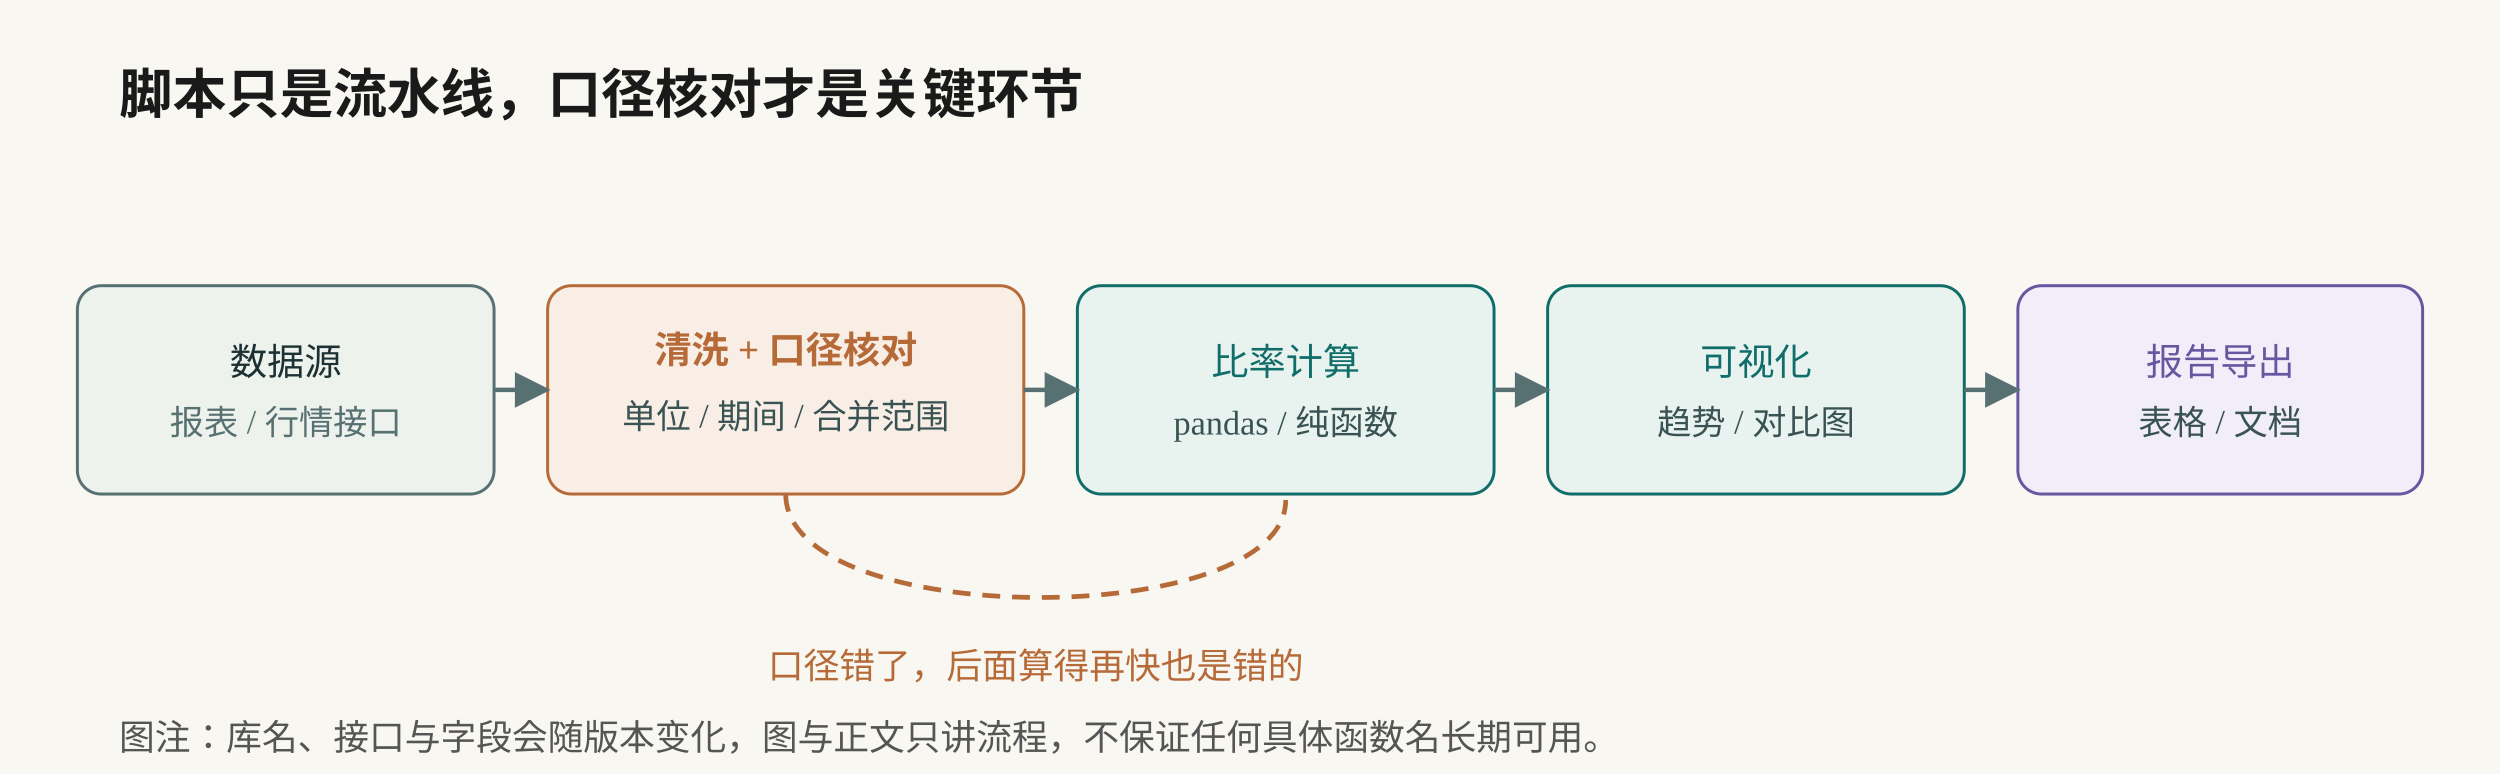
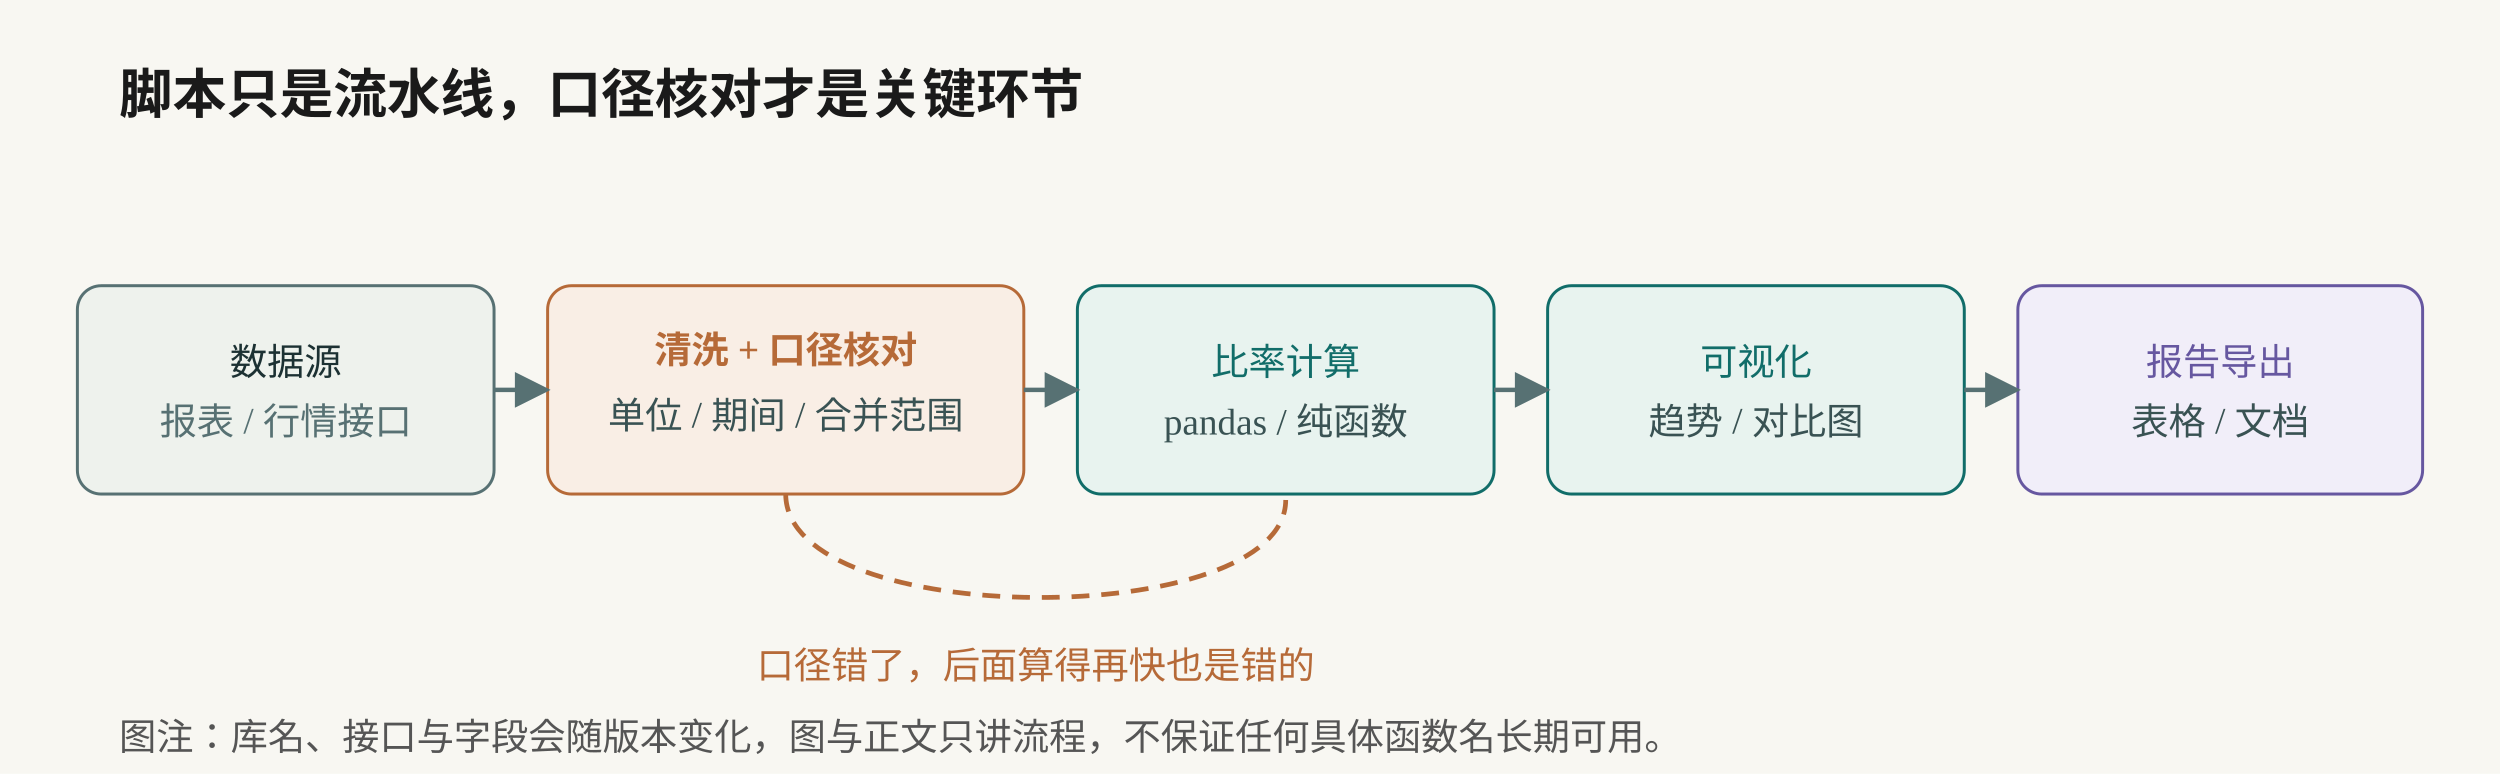
<svg xmlns="http://www.w3.org/2000/svg" viewBox="0 0 840 260" role="img" aria-labelledby="t24p d24p">
  <rect x="0" y="0" width="840" height="260" fill="#f8f7f2" />
  <text x="40" y="38" font-size="18" font-weight="700" fill="#1a1a1a">脚本只是流水线，口径核对才是关键环节</text>
  <g font-size="12.5" text-anchor="middle">
    <rect x="26" y="96" width="140" height="70" rx="8" fill="#eef2ed" stroke="#577173" />
    <text x="96" y="126" fill="#1c3133">数据源</text>
-     <text x="96" y="146" font-size="11.5" fill="#577173">报表 / 行情接口</text>
+     <text x="96" y="146" font-size="12.5" fill="#577173">报表 / 行情接口</text>
    <rect x="184" y="96" width="160" height="70" rx="8" fill="#f9eee5" stroke="#b66a38" />
    <text x="264" y="122" fill="#b66a38" font-weight="700">清洗 + 口径核对</text>
-     <text x="264" y="144" font-size="11.5" fill="#395253">单位 / 期间 / 合并范围</text>
+     <text x="264" y="144" font-size="12.5" fill="#395253">单位 / 期间 / 合并范围</text>
    <rect x="362" y="96" width="140" height="70" rx="8" fill="#e8f3ef" stroke="#116d69" />
    <text x="432" y="126" fill="#116d69">比率计算</text>
-     <text x="432" y="146" font-size="11.5" fill="#395253">pandas / 纯函数</text>
+     <text x="432" y="146" font-size="12.5" fill="#395253">pandas / 纯函数</text>
    <rect x="520" y="96" width="140" height="70" rx="8" fill="#e8f3ef" stroke="#116d69" />
    <text x="590" y="126" fill="#116d69">可视化</text>
-     <text x="590" y="146" font-size="11.5" fill="#395253">趋势 / 对比图</text>
+     <text x="590" y="146" font-size="12.5" fill="#395253">趋势 / 对比图</text>
    <rect x="678" y="96" width="136" height="70" rx="8" fill="#f1eef9" stroke="#6657a0" />
    <text x="746" y="126" fill="#6657a0">报告导出</text>
-     <text x="746" y="146" font-size="11.5" fill="#395253">表格 / 文档</text>
+     <text x="746" y="146" font-size="12.5" fill="#395253">表格 / 文档</text>
  </g>
  <g stroke="#577173" stroke-width="1.5" marker-end="url(#a24)">
    <line x1="166" y1="131" x2="182" y2="131" />
    <line x1="344" y1="131" x2="360" y2="131" />
    <line x1="502" y1="131" x2="518" y2="131" />
    <line x1="660" y1="131" x2="676" y2="131" />
  </g>
  <defs>
    <marker id="a24" markerWidth="8" markerHeight="8" refX="6" refY="4" orient="auto">
      <path d="M0,0 L8,4 L0,8 z" fill="#577173" />
    </marker>
  </defs>
  <path d="M264,166 C264,212 432,212 432,168" fill="none" stroke="#b66a38" stroke-width="1.6" stroke-dasharray="6 4" />
-   <text x="348" y="228" font-size="12" fill="#b66a38" text-anchor="middle">口径错了，后面算得再快也是错的</text>
-   <text x="40" y="252" font-size="12" fill="#555">图注：库名、接口与字段会随版本变化，图与正文只讲流程，不保证任何具体函数名长期可用。</text>
+   <text x="348" y="228" font-size="12.5" fill="#b66a38" text-anchor="middle">口径错了，后面算得再快也是错的</text>
+   <text x="40" y="252" font-size="12.5" fill="#555">图注：库名、接口与字段会随版本变化，图与正文只讲流程，不保证任何具体函数名长期可用。</text>
</svg>
